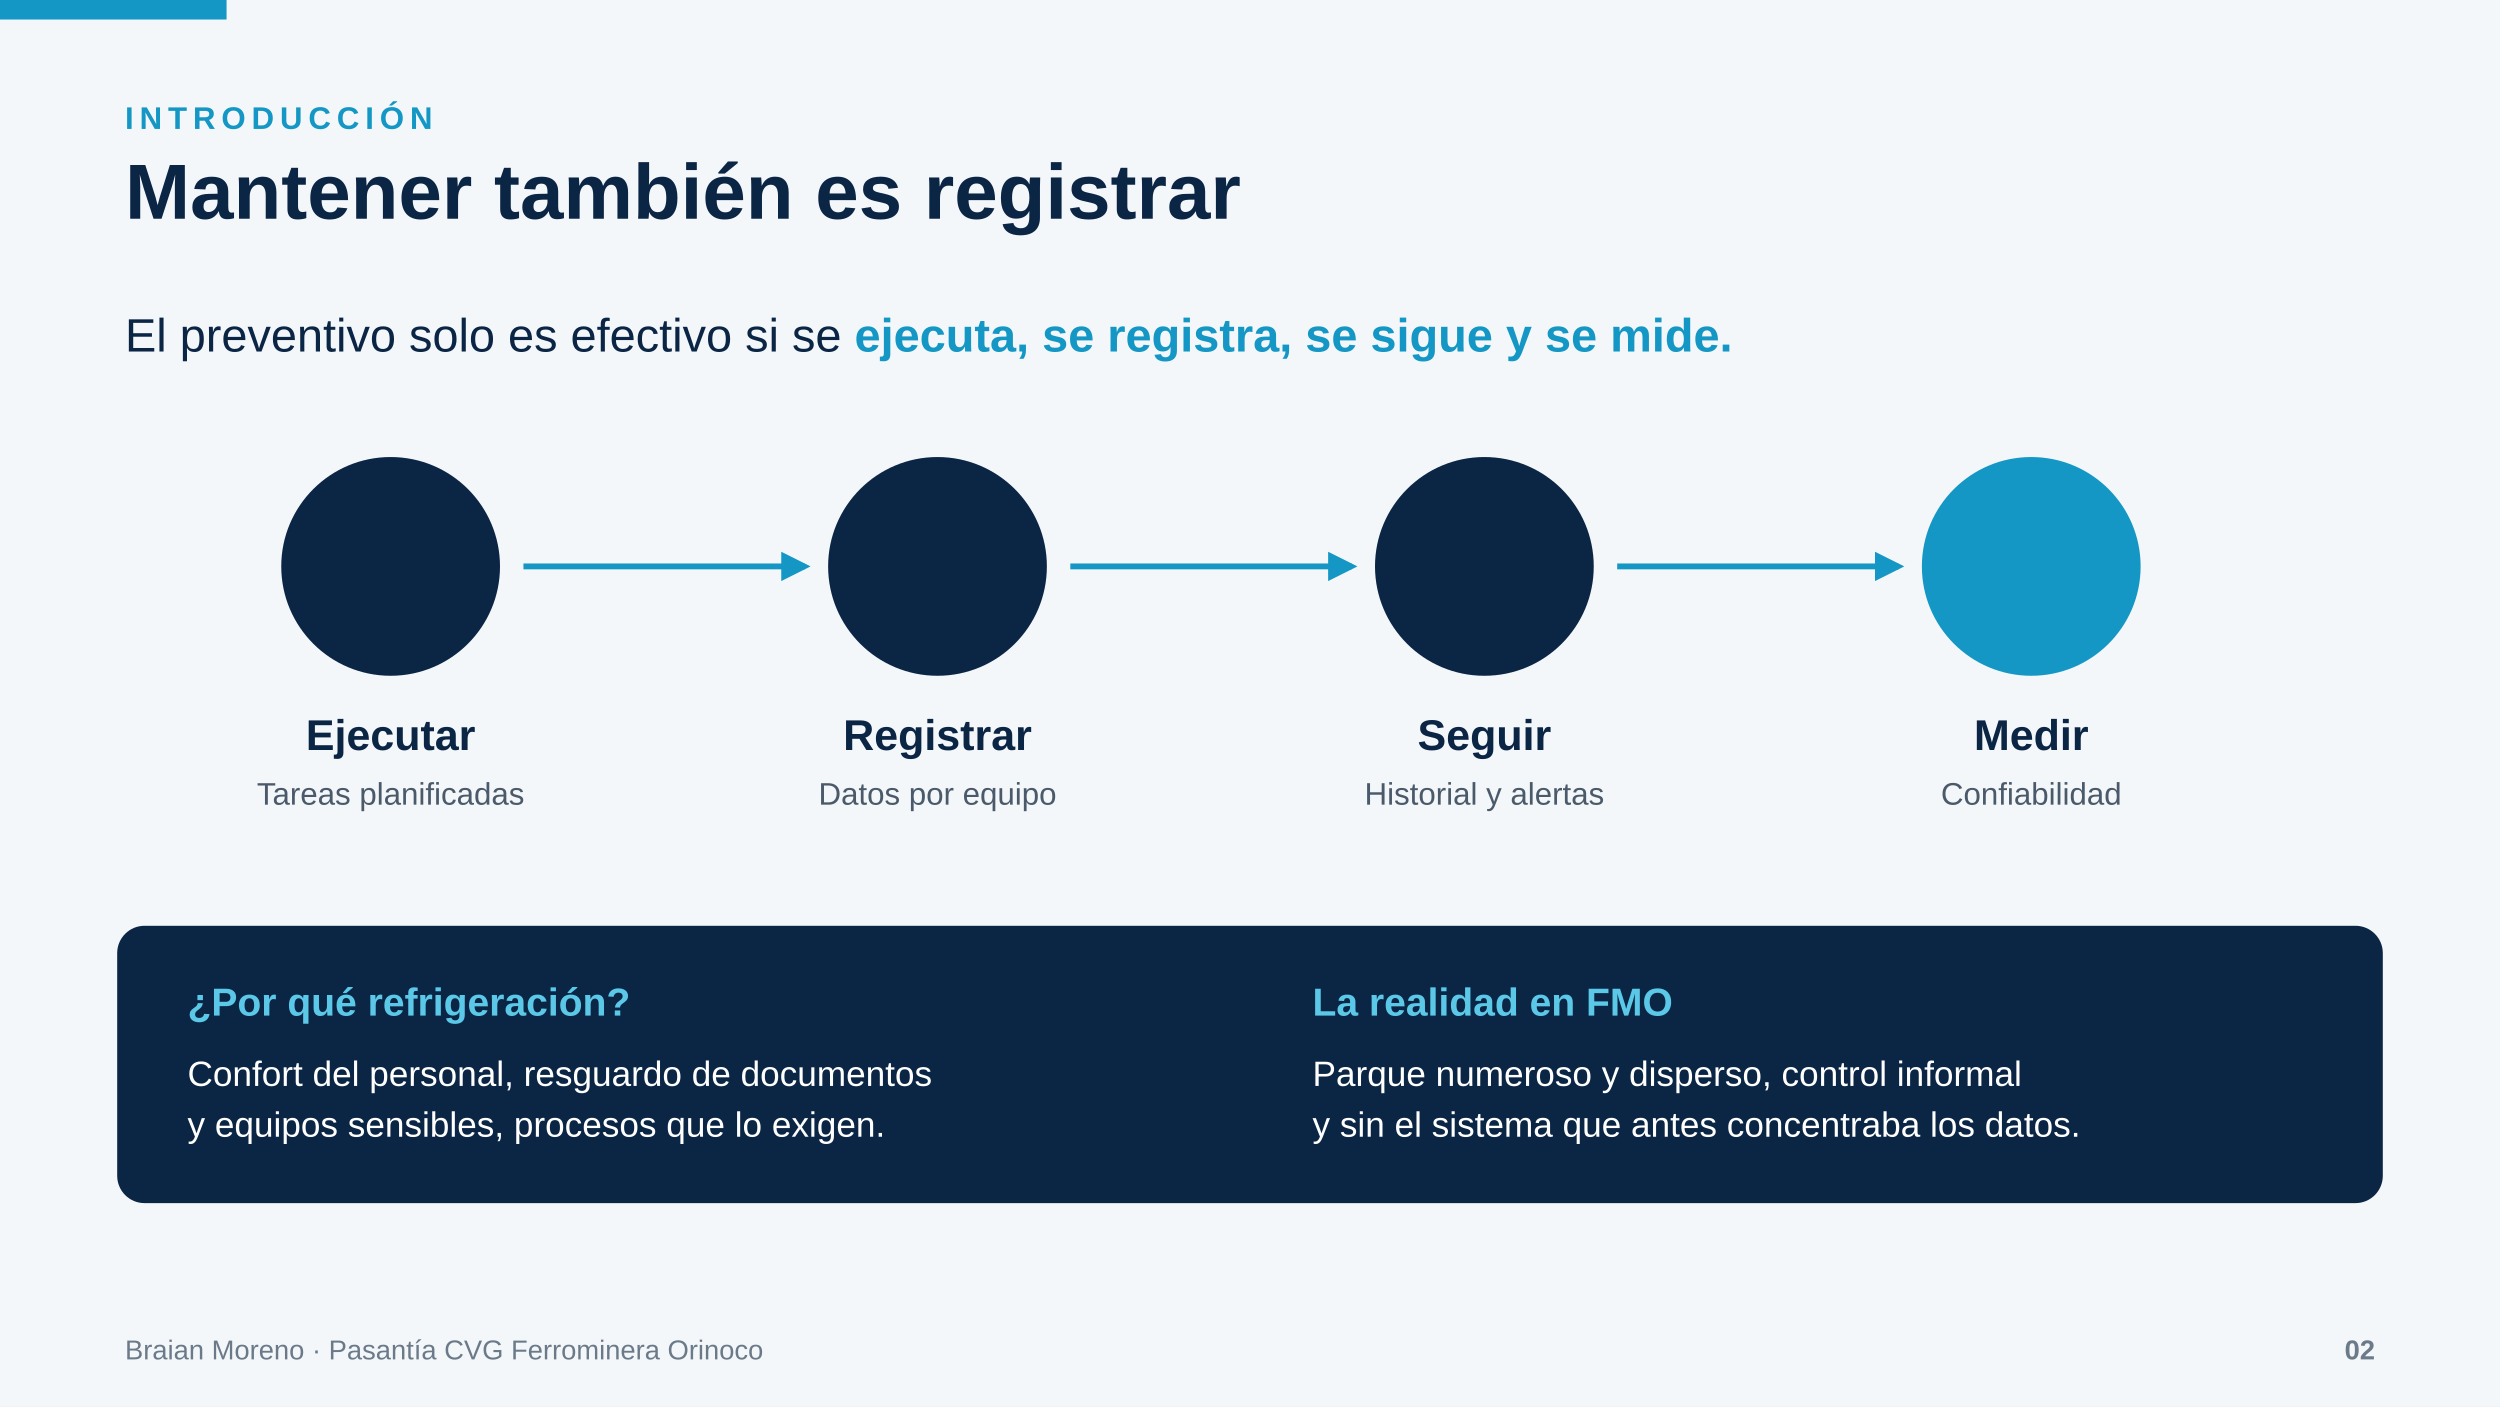
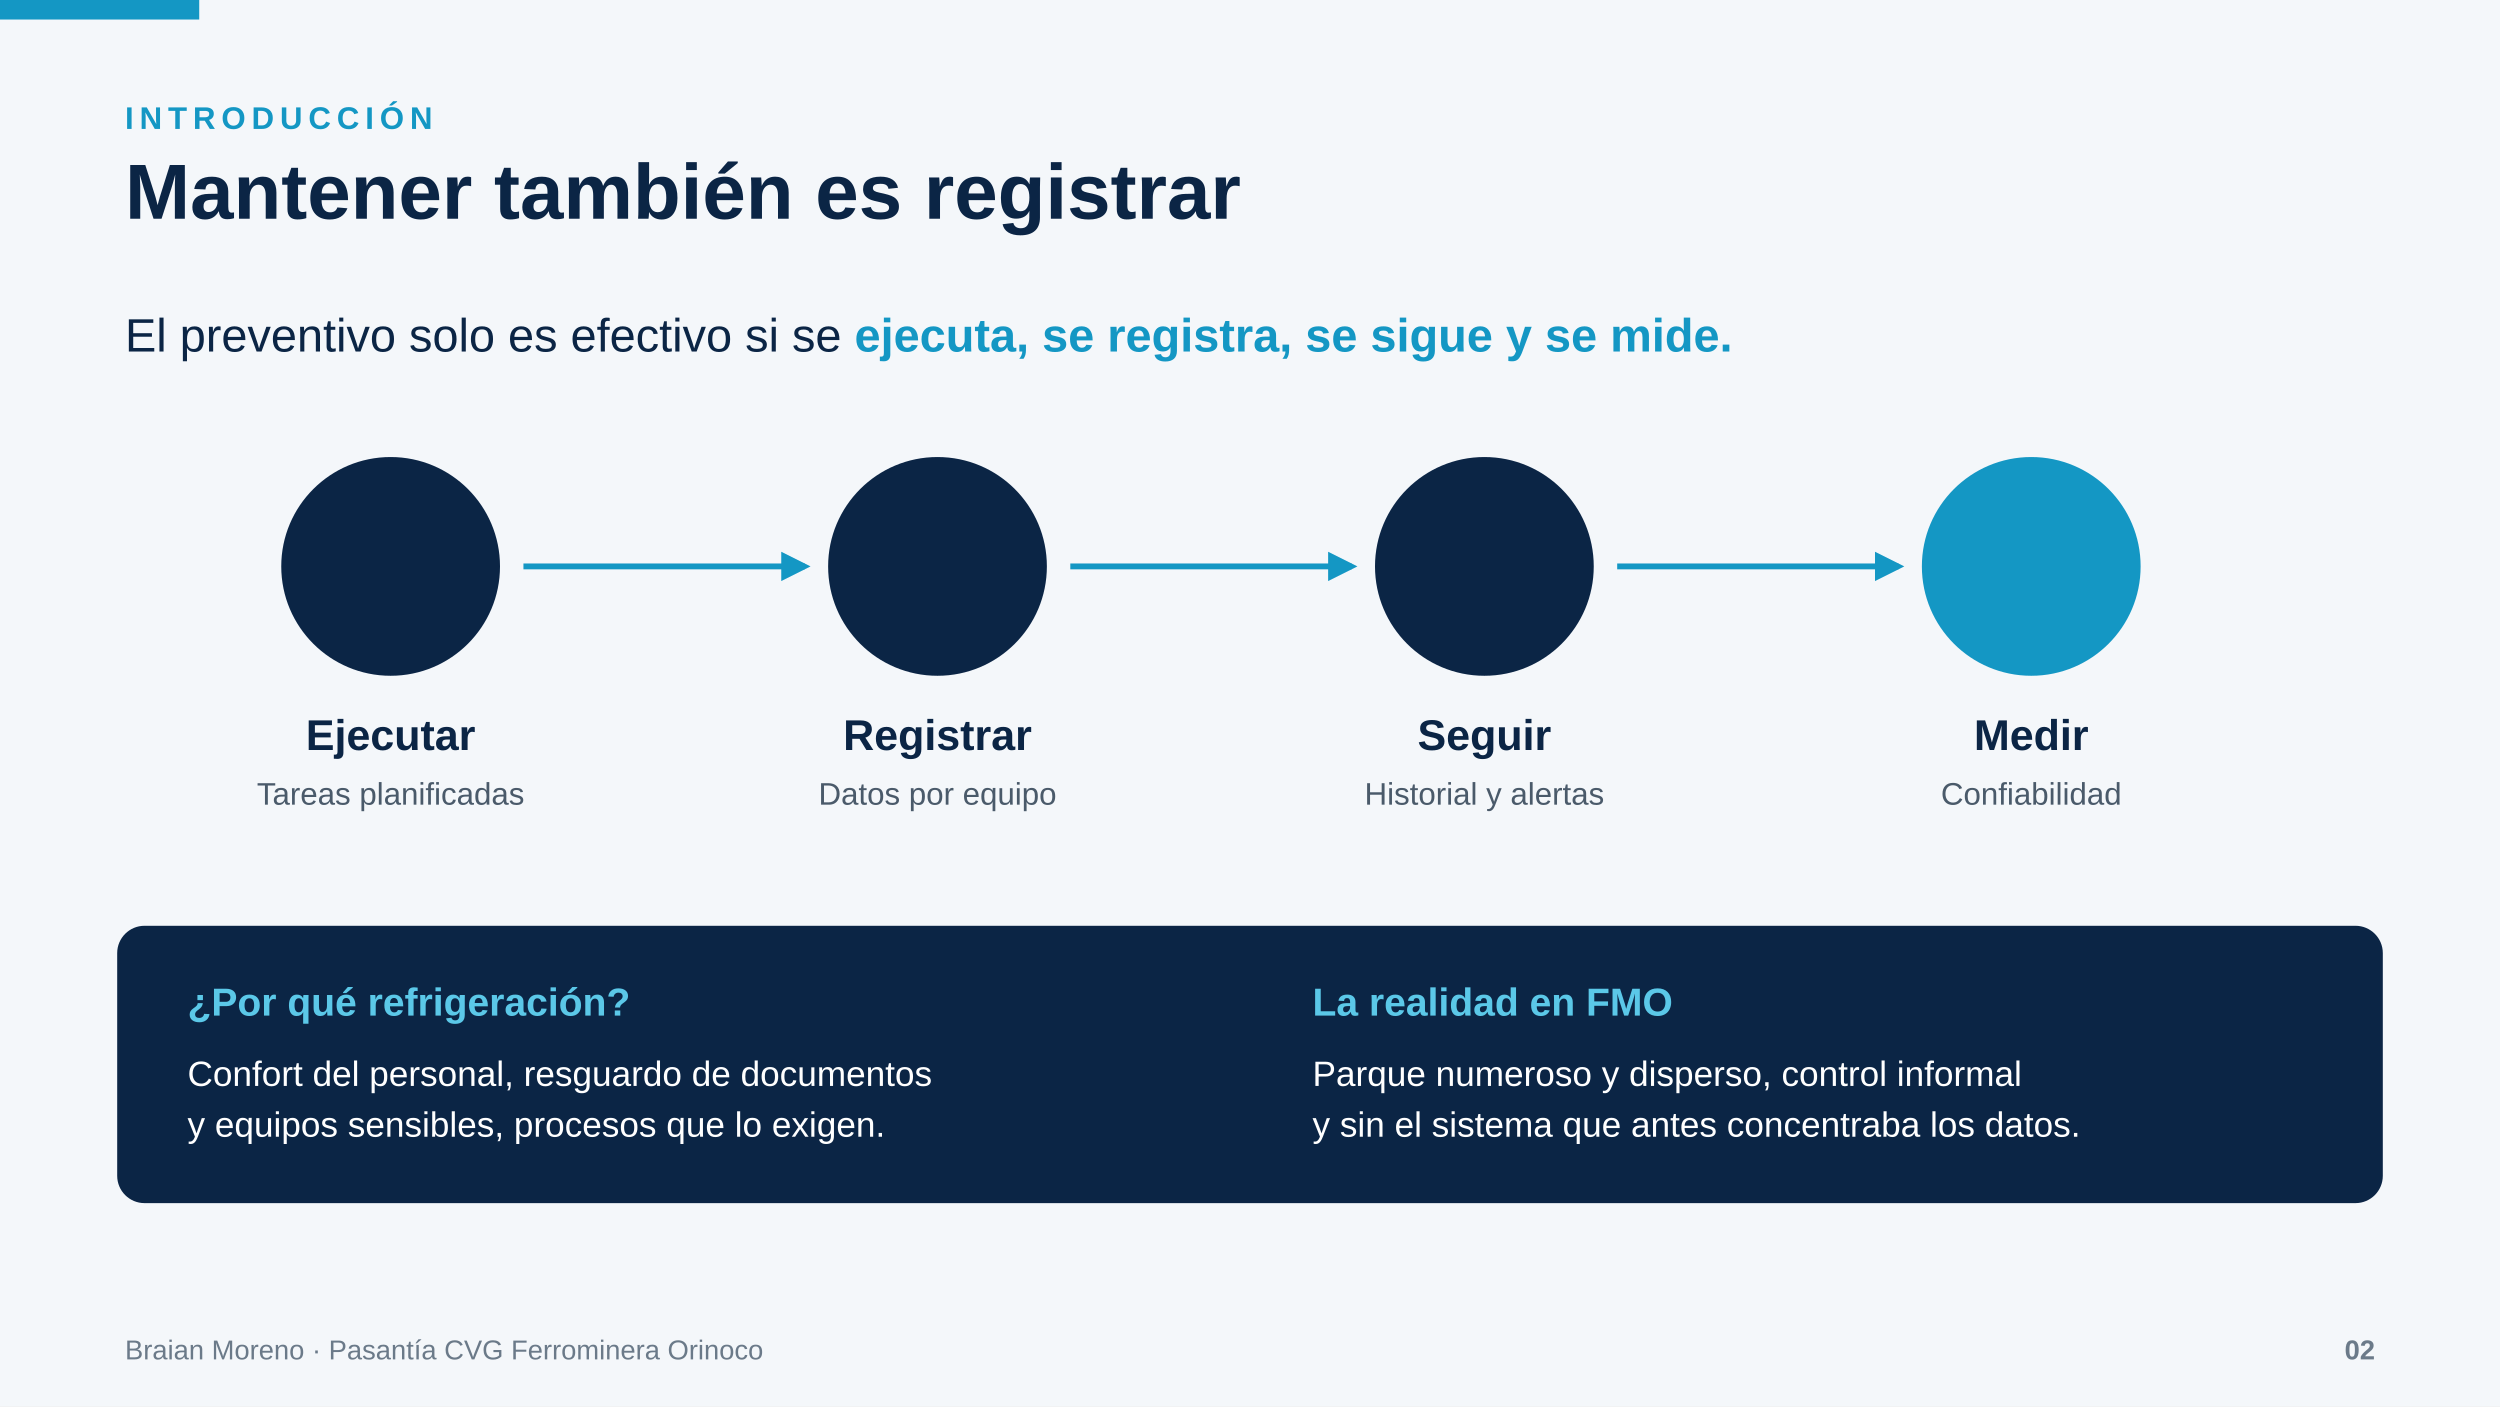
<svg xmlns="http://www.w3.org/2000/svg" viewBox="0 0 1280 720" lang="es-VE" data-pptx-page-role="content" font-family="Segoe UI, Arial, sans-serif">
  <defs>
    <marker id="flecha" viewBox="0 0 10 10" refX="8" refY="5" markerWidth="5" markerHeight="5" orient="auto">
      <polygon points="0,0 10,5 0,10" fill="#1497C4" />
    </marker>
  </defs>
  <rect id="bg" data-pptx-role="background" x="0" y="0" width="1280" height="720" fill="#F4F7FA" />
-   <g id="barra-avance" data-pptx-role="decoration" data-pptx-bounds="0 0 116 10">
-     <rect x="0" y="0" width="116" height="10" fill="#1497C4" />
+   <g id="barra-avance" data-pptx-role="decoration" data-pptx-bounds="0 0 102 10">
+     <rect x="0" y="0" width="102" height="10" fill="#1497C4" />
  </g>
  <g id="titulo" data-pptx-bounds="60 40 1160 90" font-weight="bold">
    <text x="64" y="66" font-size="16" fill="#1497C4" letter-spacing="3">INTRODUCCIÓN</text>
    <text x="64" y="112" font-size="40" fill="#0B2545">Mantener también es registrar</text>
  </g>
  <g id="premisa" data-pptx-bounds="60 146 1160 50">
    <text x="64" y="180" font-size="24" fill="#0B2545">El preventivo solo es efectivo si se <tspan font-weight="bold" fill="#1497C4">ejecuta, se registra, se sigue y se mide.</tspan>
    </text>
  </g>
  <g id="ciclo" data-pptx-bounds="60 220 1160 230">
    <g stroke="#1497C4" stroke-width="3">
      <line x1="268" y1="290" x2="412" y2="290" marker-end="url(#flecha)" />
      <line x1="548" y1="290" x2="692" y2="290" marker-end="url(#flecha)" />
      <line x1="828" y1="290" x2="972" y2="290" marker-end="url(#flecha)" />
    </g>
    <g fill="#0B2545">
      <circle cx="200" cy="290" r="56" />
      <circle cx="480" cy="290" r="56" />
      <circle cx="760" cy="290" r="56" />
    </g>
    <circle cx="1040" cy="290" r="56" fill="#1497C4" />
    <use data-icon="tabler-filled/settings" x="180" y="270" width="40" height="40" fill="#FFFFFF" />
    <use data-icon="tabler-filled/clipboard-check" x="460" y="270" width="40" height="40" fill="#FFFFFF" />
    <use data-icon="tabler-filled/eye-table" x="740" y="270" width="40" height="40" fill="#FFFFFF" />
    <use data-icon="tabler-filled/chart-pie" x="1020" y="270" width="40" height="40" fill="#FFFFFF" />
    <g text-anchor="middle">
      <g font-size="22" font-weight="bold" fill="#0B2545">
        <text x="200" y="384">Ejecutar</text>
        <text x="480" y="384">Registrar</text>
        <text x="760" y="384">Seguir</text>
        <text x="1040" y="384">Medir</text>
      </g>
      <g font-size="16" fill="#4A5A6A">
        <text x="200" y="412">Tareas planificadas</text>
        <text x="480" y="412">Datos por equipo</text>
        <text x="760" y="412">Historial y alertas</text>
        <text x="1040" y="412">Confiabilidad</text>
      </g>
    </g>
  </g>
  <g id="contexto" data-pptx-bounds="60 470 1160 150">
    <rect x="60" y="474" width="1160" height="142" rx="14" fill="#0B2545" />
    <text x="96" y="520" font-size="20" font-weight="bold" fill="#5BC8E8">¿Por qué refrigeración?</text>
    <text x="96" y="556" font-size="18" fill="#FFFFFF">Confort del personal, resguardo de documentos<tspan x="96" dy="26">y equipos sensibles, procesos que lo exigen.</tspan>
    </text>
    <text x="672" y="520" font-size="20" font-weight="bold" fill="#5BC8E8">La realidad en FMO</text>
    <text x="672" y="556" font-size="18" fill="#FFFFFF">Parque numeroso y disperso, control informal<tspan x="672" dy="26">y sin el sistema que antes concentraba los datos.</tspan>
    </text>
  </g>
  <g id="pie" data-pptx-role="footer" data-pptx-bounds="60 676 1160 28" fill="#6B7A89" font-size="14">
    <text x="64" y="696">Braian Moreno · Pasantía CVG Ferrominera Orinoco</text>
    <text x="1216" y="696" font-weight="bold" text-anchor="end">02</text>
  </g>
</svg>
